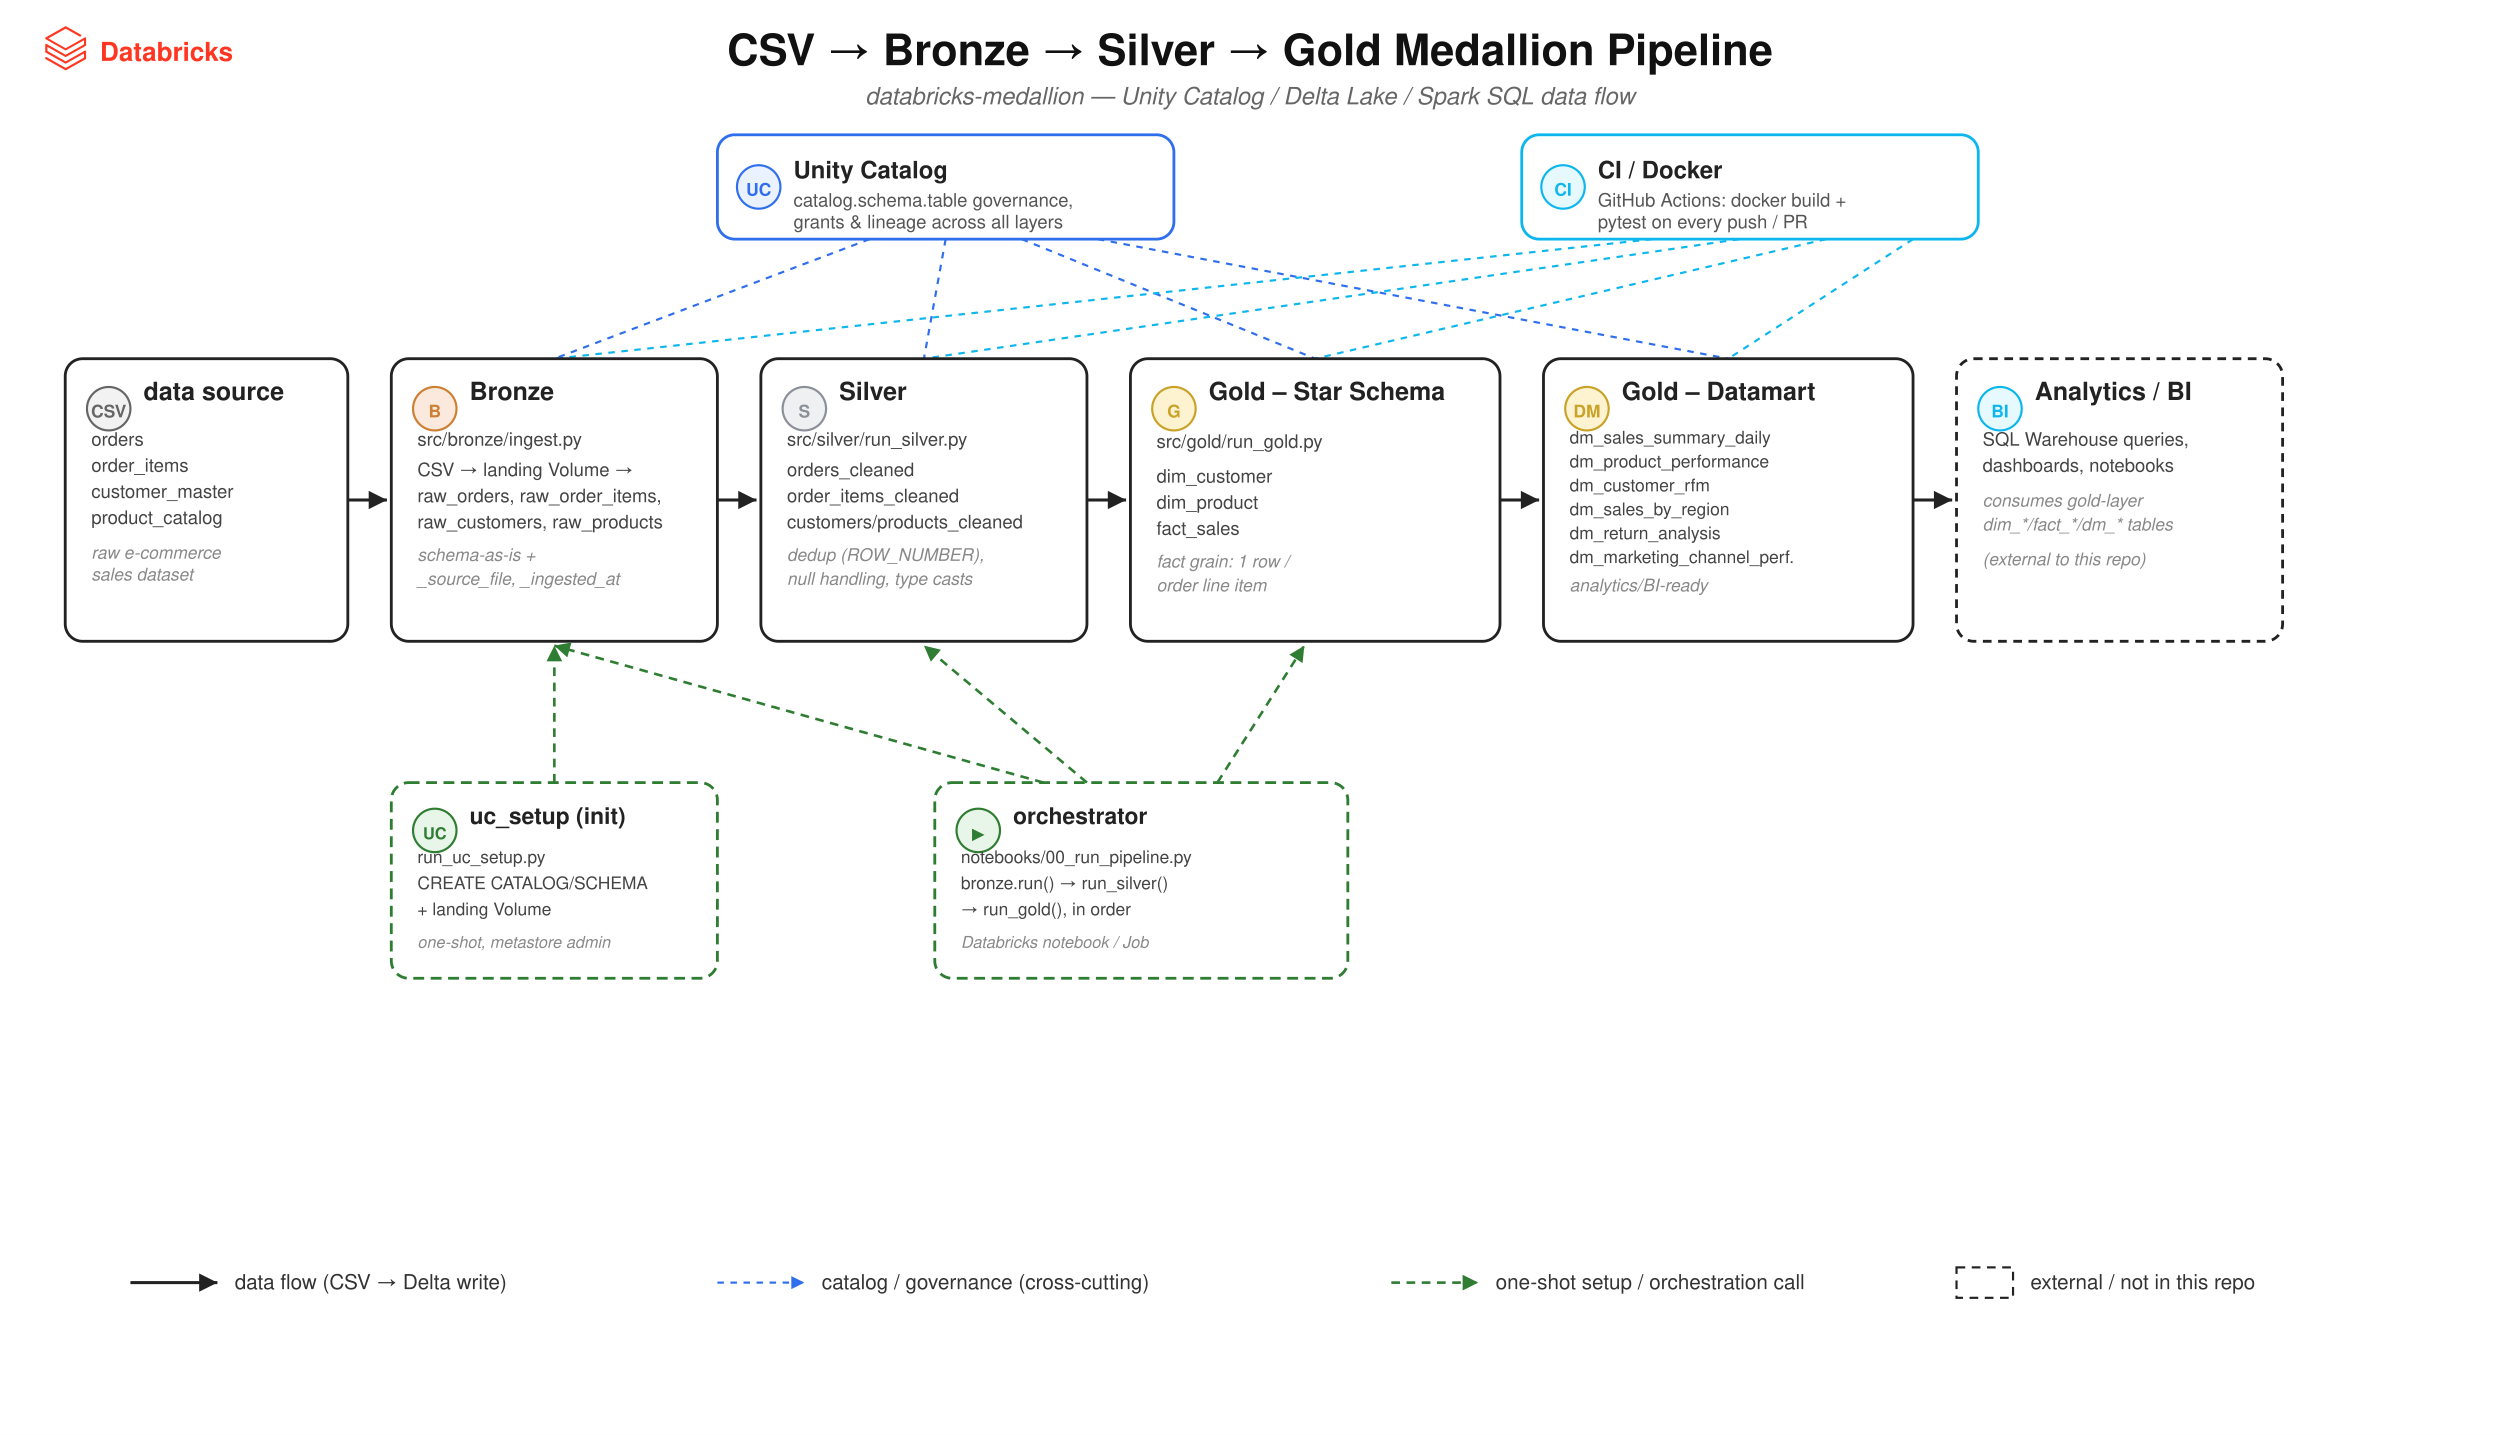
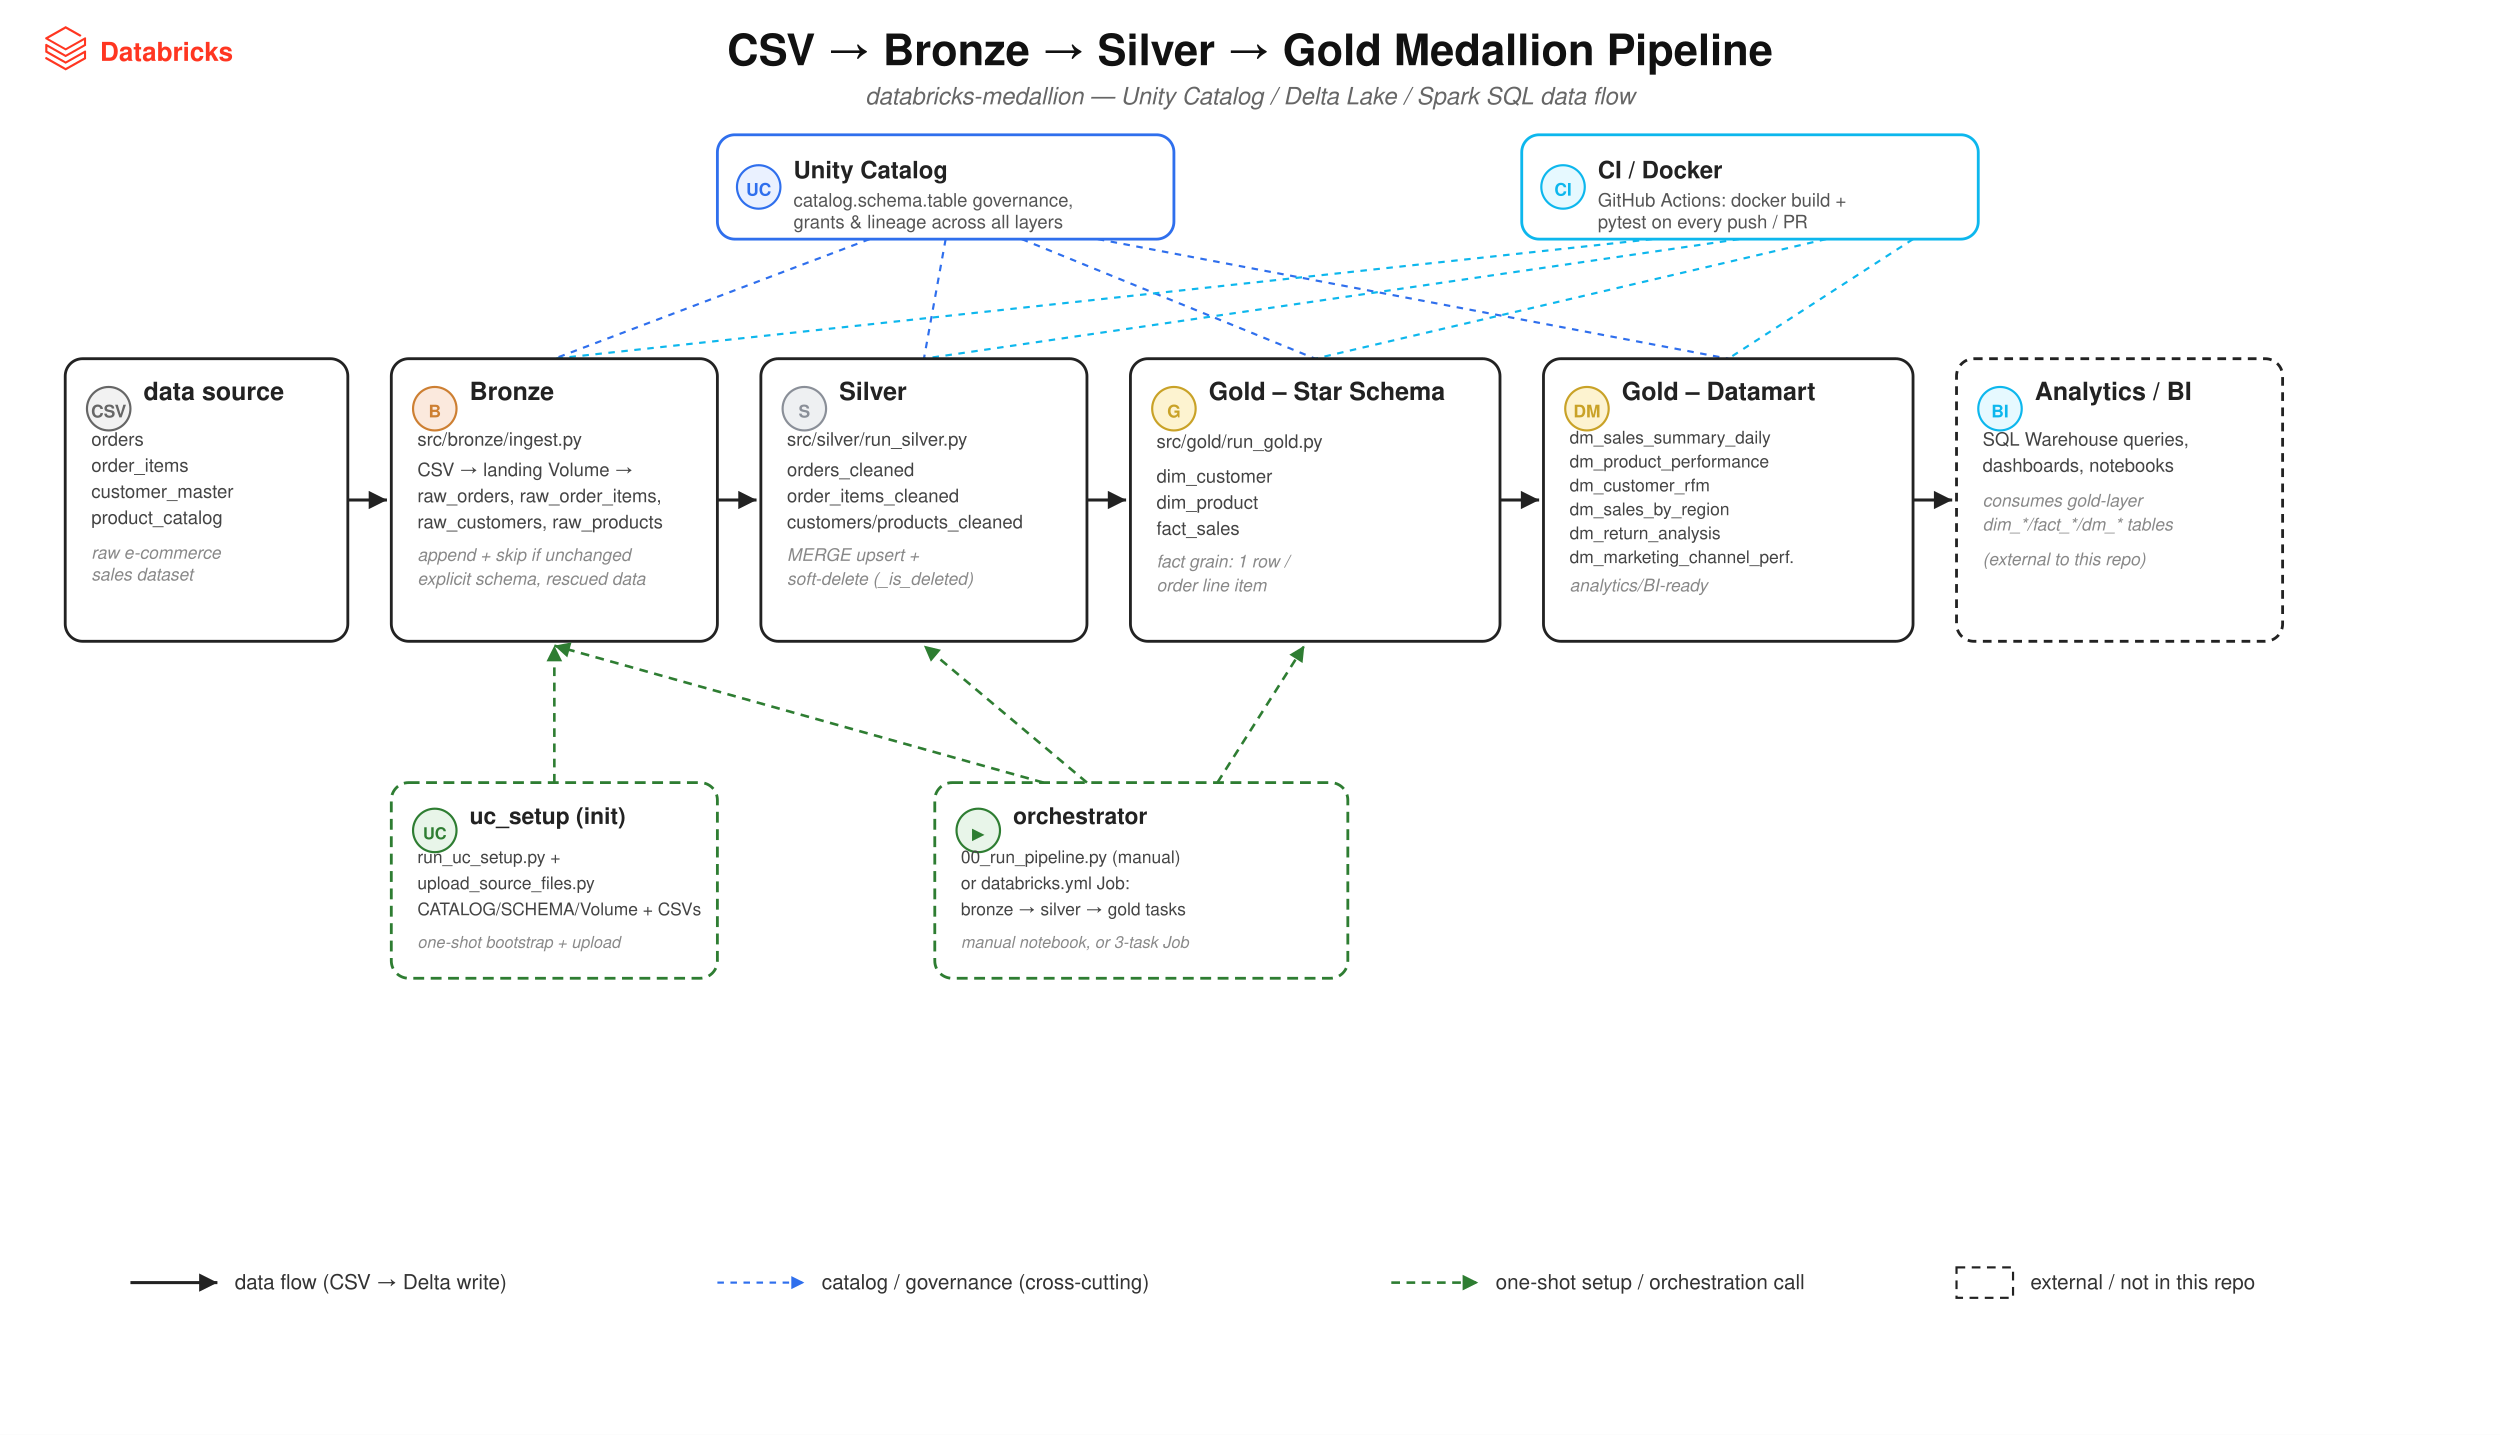
<svg xmlns="http://www.w3.org/2000/svg" viewBox="0 0 1150 660" font-family="Segoe UI, Helvetica, Arial, sans-serif">
  <rect x="0" y="0" width="1150" height="660" fill="#ffffff" />
  <text x="575" y="30" text-anchor="middle" font-size="20" font-weight="bold" fill="#111">CSV → Bronze → Silver → Gold Medallion Pipeline</text>
  <text x="575" y="48" text-anchor="middle" font-size="11" fill="#666" font-style="italic">databricks-medallion — Unity Catalog / Delta Lake / Spark SQL data flow</text>
  <g transform="translate(20,12) scale(0.85)" fill="#FF3621">
    <path d="M.95 14.184L12 20.403l9.919-5.55v2.21L12 22.662l-10.484-5.96-.565.308v.77L12 24l11.05-6.218v-4.317l-.515-.309L12 19.118l-9.867-5.653v-2.21L12 16.805l11.05-6.218V6.32l-.515-.308L12 11.974 2.647 6.681 12 1.388l7.76 4.368.668-.411v-.566L12 0 .95 6.27v.72L12 13.207l9.919-5.55v2.26L12 15.52 1.516 9.56l-.565.308Z" />
  </g>
  <text x="46" y="28" font-size="12" font-weight="bold" fill="#FF3621">Databricks</text>
  <defs>
    <marker id="arrowSolid" markerWidth="8" markerHeight="8" refX="6" refY="3" orient="auto" markerUnits="strokeWidth">
      <path d="M0,0 L6,3 L0,6 Z" fill="#222" />
    </marker>
    <marker id="arrowGray" markerWidth="8" markerHeight="8" refX="6" refY="3" orient="auto" markerUnits="strokeWidth">
      <path d="M0,0 L6,3 L0,6 Z" fill="#2f6fed" />
    </marker>
    <marker id="arrowGreen" markerWidth="8" markerHeight="8" refX="6" refY="3" orient="auto" markerUnits="strokeWidth">
      <path d="M0,0 L6,3 L0,6 Z" fill="#2e7d32" />
    </marker>
  </defs>
  <g>
    <rect x="330" y="62" width="210" height="48" rx="8" fill="#fff" stroke="#2f6fed" stroke-width="1.3" />
    <circle cx="349" cy="86" r="10" fill="#eaf1ff" stroke="#2f6fed" />
    <text x="349" y="90" text-anchor="middle" font-size="8" fill="#2f6fed" font-weight="bold">UC</text>
    <text x="365" y="82" font-size="11" font-weight="bold" fill="#222">Unity Catalog</text>
    <text x="365" y="95" font-size="8.5" fill="#555">catalog.schema.table governance,</text>
    <text x="365" y="105" font-size="8.5" fill="#555">grants &amp; lineage across all layers</text>
  </g>
  <g>
    <rect x="700" y="62" width="210" height="48" rx="8" fill="#fff" stroke="#0db7ed" stroke-width="1.3" />
    <circle cx="719" cy="86" r="10" fill="#e6f9ff" stroke="#0db7ed" />
    <text x="719" y="90" text-anchor="middle" font-size="8" fill="#0db7ed" font-weight="bold">CI</text>
    <text x="735" y="82" font-size="11" font-weight="bold" fill="#222">CI / Docker</text>
    <text x="735" y="95" font-size="8.5" fill="#555">GitHub Actions: docker build +</text>
    <text x="735" y="105" font-size="8.5" fill="#555">pytest on every push / PR</text>
  </g>
  <path d="M400,110 L255,165" stroke="#2f6fed" stroke-width="1" stroke-dasharray="3,3" fill="none" />
  <path d="M435,110 L425,165" stroke="#2f6fed" stroke-width="1" stroke-dasharray="3,3" fill="none" />
  <path d="M470,110 L605,165" stroke="#2f6fed" stroke-width="1" stroke-dasharray="3,3" fill="none" />
  <path d="M505,110 L795,165" stroke="#2f6fed" stroke-width="1" stroke-dasharray="3,3" fill="none" />
  <path d="M760,110 L255,165" stroke="#0db7ed" stroke-width="1" stroke-dasharray="3,3" fill="none" />
  <path d="M800,110 L425,165" stroke="#0db7ed" stroke-width="1" stroke-dasharray="3,3" fill="none" />
  <path d="M840,110 L605,165" stroke="#0db7ed" stroke-width="1" stroke-dasharray="3,3" fill="none" />
  <path d="M880,110 L795,165" stroke="#0db7ed" stroke-width="1" stroke-dasharray="3,3" fill="none" />
  <g>
    <rect x="30" y="165" width="130" height="130" rx="8" fill="#fff" stroke="#222" stroke-width="1.3" />
    <circle cx="50" cy="188" r="10" fill="#f2f2f2" stroke="#666" />
    <text x="50" y="192" text-anchor="middle" font-size="8" fill="#666" font-weight="bold">CSV</text>
    <text x="66" y="184" font-size="11.5" font-weight="bold" fill="#222">data source</text>
    <text x="42" y="205" font-size="8.5" fill="#444">orders</text>
    <text x="42" y="217" font-size="8.5" fill="#444">order_items</text>
    <text x="42" y="229" font-size="8.5" fill="#444">customer_master</text>
    <text x="42" y="241" font-size="8.5" fill="#444">product_catalog</text>
    <text x="42" y="257" font-size="8" fill="#888" font-style="italic">raw e-commerce</text>
    <text x="42" y="267" font-size="8" fill="#888" font-style="italic">sales dataset</text>
  </g>
  <g>
    <rect x="180" y="165" width="150" height="130" rx="8" fill="#fff" stroke="#222" stroke-width="1.3" />
    <circle cx="200" cy="188" r="10" fill="#fbe9dd" stroke="#cd7f32" />
    <text x="200" y="192" text-anchor="middle" font-size="8" fill="#cd7f32" font-weight="bold">B</text>
    <text x="216" y="184" font-size="11.5" font-weight="bold" fill="#222">Bronze</text>
    <text x="192" y="205" font-size="8.5" fill="#444">src/bronze/ingest.py</text>
    <text x="192" y="219" font-size="8.5" fill="#444">CSV → landing Volume →</text>
    <text x="192" y="231" font-size="8.5" fill="#444">raw_orders, raw_order_items,</text>
    <text x="192" y="243" font-size="8.5" fill="#444">raw_customers, raw_products</text>
-     <text x="192" y="258" font-size="8" fill="#888" font-style="italic">schema-as-is +</text>
-     <text x="192" y="269" font-size="8" fill="#888" font-style="italic">_source_file, _ingested_at</text>
+     <text x="192" y="258" font-size="8" fill="#888" font-style="italic">append + skip if unchanged</text>
+     <text x="192" y="269" font-size="8" fill="#888" font-style="italic">explicit schema, rescued data</text>
  </g>
  <g>
    <rect x="350" y="165" width="150" height="130" rx="8" fill="#fff" stroke="#222" stroke-width="1.3" />
    <circle cx="370" cy="188" r="10" fill="#eef0f2" stroke="#8a8f98" />
    <text x="370" y="192" text-anchor="middle" font-size="8" fill="#8a8f98" font-weight="bold">S</text>
    <text x="386" y="184" font-size="11.5" font-weight="bold" fill="#222">Silver</text>
    <text x="362" y="205" font-size="8.5" fill="#444">src/silver/run_silver.py</text>
    <text x="362" y="219" font-size="8.5" fill="#444">orders_cleaned</text>
    <text x="362" y="231" font-size="8.5" fill="#444">order_items_cleaned</text>
    <text x="362" y="243" font-size="8.5" fill="#444">customers/products_cleaned</text>
-     <text x="362" y="258" font-size="8" fill="#888" font-style="italic">dedup (ROW_NUMBER),</text>
-     <text x="362" y="269" font-size="8" fill="#888" font-style="italic">null handling, type casts</text>
+     <text x="362" y="258" font-size="8" fill="#888" font-style="italic">MERGE upsert +</text>
+     <text x="362" y="269" font-size="8" fill="#888" font-style="italic">soft-delete (_is_deleted)</text>
  </g>
  <g>
    <rect x="520" y="165" width="170" height="130" rx="8" fill="#fff" stroke="#222" stroke-width="1.3" />
    <circle cx="540" cy="188" r="10" fill="#fdf3d0" stroke="#c9a227" />
    <text x="540" y="192" text-anchor="middle" font-size="8" fill="#c9a227" font-weight="bold">G</text>
    <text x="556" y="184" font-size="11.5" font-weight="bold" fill="#222">Gold – Star Schema</text>
    <text x="532" y="206" font-size="8.5" fill="#444">src/gold/run_gold.py</text>
    <text x="532" y="222" font-size="8.5" fill="#444">dim_customer</text>
    <text x="532" y="234" font-size="8.5" fill="#444">dim_product</text>
    <text x="532" y="246" font-size="8.5" fill="#444">fact_sales</text>
    <text x="532" y="261" font-size="8" fill="#888" font-style="italic">fact grain: 1 row /</text>
    <text x="532" y="272" font-size="8" fill="#888" font-style="italic">order line item</text>
  </g>
  <g>
    <rect x="710" y="165" width="170" height="130" rx="8" fill="#fff" stroke="#222" stroke-width="1.3" />
    <circle cx="730" cy="188" r="10" fill="#fdf3d0" stroke="#c9a227" />
    <text x="730" y="192" text-anchor="middle" font-size="8" fill="#c9a227" font-weight="bold">DM</text>
    <text x="746" y="184" font-size="11.5" font-weight="bold" fill="#222">Gold – Datamart</text>
    <text x="722" y="204" font-size="8" fill="#444">dm_sales_summary_daily</text>
    <text x="722" y="215" font-size="8" fill="#444">dm_product_performance</text>
    <text x="722" y="226" font-size="8" fill="#444">dm_customer_rfm</text>
    <text x="722" y="237" font-size="8" fill="#444">dm_sales_by_region</text>
    <text x="722" y="248" font-size="8" fill="#444">dm_return_analysis</text>
    <text x="722" y="259" font-size="8" fill="#444">dm_marketing_channel_perf.</text>
    <text x="722" y="272" font-size="8" fill="#888" font-style="italic">analytics/BI-ready</text>
  </g>
  <g>
    <rect x="900" y="165" width="150" height="130" rx="8" fill="#fff" stroke="#222" stroke-width="1.3" stroke-dasharray="4,3" />
    <circle cx="920" cy="188" r="10" fill="#e6f9ff" stroke="#0db7ed" />
    <text x="920" y="192" text-anchor="middle" font-size="8" fill="#0db7ed" font-weight="bold">BI</text>
    <text x="936" y="184" font-size="11.5" font-weight="bold" fill="#222">Analytics / BI</text>
    <text x="912" y="205" font-size="8.5" fill="#444">SQL Warehouse queries,</text>
    <text x="912" y="217" font-size="8.5" fill="#444">dashboards, notebooks</text>
    <text x="912" y="233" font-size="8" fill="#888" font-style="italic">consumes gold-layer</text>
    <text x="912" y="244" font-size="8" fill="#888" font-style="italic">dim_*/fact_*/dm_* tables</text>
    <text x="912" y="260" font-size="8" fill="#888" font-style="italic">(external to this repo)</text>
  </g>
  <path d="M160,230 L178,230" stroke="#222" stroke-width="1.4" fill="none" marker-end="url(#arrowSolid)" />
  <path d="M330,230 L348,230" stroke="#222" stroke-width="1.4" fill="none" marker-end="url(#arrowSolid)" />
  <path d="M500,230 L518,230" stroke="#222" stroke-width="1.4" fill="none" marker-end="url(#arrowSolid)" />
  <path d="M690,230 L708,230" stroke="#222" stroke-width="1.4" fill="none" marker-end="url(#arrowSolid)" />
  <path d="M880,230 L898,230" stroke="#222" stroke-width="1.4" fill="none" marker-end="url(#arrowSolid)" />
  <g>
    <rect x="180" y="360" width="150" height="90" rx="8" fill="#fff" stroke="#2e7d32" stroke-width="1.3" stroke-dasharray="5,3" />
    <circle cx="200" cy="382" r="10" fill="#e8f5e9" stroke="#2e7d32" />
    <text x="200" y="386" text-anchor="middle" font-size="7.5" fill="#2e7d32" font-weight="bold">UC</text>
    <text x="216" y="379" font-size="10.5" font-weight="bold" fill="#222">uc_setup (init)</text>
-     <text x="192" y="397" font-size="8" fill="#444">run_uc_setup.py</text>
-     <text x="192" y="409" font-size="8" fill="#444">CREATE CATALOG/SCHEMA</text>
-     <text x="192" y="421" font-size="8" fill="#444">+ landing Volume</text>
-     <text x="192" y="436" font-size="7.5" fill="#888" font-style="italic">one-shot, metastore admin</text>
+     <text x="192" y="397" font-size="8" fill="#444">run_uc_setup.py +</text>
+     <text x="192" y="409" font-size="8" fill="#444">upload_source_files.py</text>
+     <text x="192" y="421" font-size="8" fill="#444">CATALOG/SCHEMA/Volume + CSVs</text>
+     <text x="192" y="436" font-size="7.5" fill="#888" font-style="italic">one-shot bootstrap + upload</text>
  </g>
  <g>
    <rect x="430" y="360" width="190" height="90" rx="8" fill="#fff" stroke="#2e7d32" stroke-width="1.3" stroke-dasharray="5,3" />
    <circle cx="450" cy="382" r="10" fill="#e8f5e9" stroke="#2e7d32" />
    <text x="450" y="386" text-anchor="middle" font-size="7.5" fill="#2e7d32" font-weight="bold">▶</text>
    <text x="466" y="379" font-size="10.5" font-weight="bold" fill="#222">orchestrator</text>
-     <text x="442" y="397" font-size="8" fill="#444">notebooks/00_run_pipeline.py</text>
-     <text x="442" y="409" font-size="8" fill="#444">bronze.run() → run_silver()</text>
-     <text x="442" y="421" font-size="8" fill="#444">→ run_gold(), in order</text>
-     <text x="442" y="436" font-size="7.5" fill="#888" font-style="italic">Databricks notebook / Job</text>
+     <text x="442" y="397" font-size="8" fill="#444">00_run_pipeline.py (manual)</text>
+     <text x="442" y="409" font-size="8" fill="#444">or databricks.yml Job:</text>
+     <text x="442" y="421" font-size="8" fill="#444">bronze → silver → gold tasks</text>
+     <text x="442" y="436" font-size="7.5" fill="#888" font-style="italic">manual notebook, or 3-task Job</text>
  </g>
  <path d="M255,360 L255,297" stroke="#2e7d32" stroke-width="1.2" stroke-dasharray="4,3" fill="none" marker-end="url(#arrowGreen)" />
  <path d="M480,360 L255,297" stroke="#2e7d32" stroke-width="1.2" stroke-dasharray="4,3" fill="none" marker-end="url(#arrowGreen)" />
  <path d="M500,360 L425,297" stroke="#2e7d32" stroke-width="1.2" stroke-dasharray="4,3" fill="none" marker-end="url(#arrowGreen)" />
  <path d="M560,360 L600,297" stroke="#2e7d32" stroke-width="1.2" stroke-dasharray="4,3" fill="none" marker-end="url(#arrowGreen)" />
  <g font-size="9.5" fill="#333">
    <line x1="60" y1="590" x2="100" y2="590" stroke="#222" stroke-width="1.4" marker-end="url(#arrowSolid)" />
    <text x="108" y="593">data flow (CSV → Delta write)</text>
    <line x1="330" y1="590" x2="370" y2="590" stroke="#2f6fed" stroke-width="1" stroke-dasharray="3,3" marker-end="url(#arrowGray)" />
    <text x="378" y="593">catalog / governance (cross-cutting)</text>
    <line x1="640" y1="590" x2="680" y2="590" stroke="#2e7d32" stroke-width="1.2" stroke-dasharray="4,3" marker-end="url(#arrowGreen)" />
    <text x="688" y="593">one-shot setup / orchestration call</text>
    <rect x="900" y="583" width="26" height="14" fill="#fff" stroke="#222" stroke-width="1" stroke-dasharray="4,3" />
    <text x="934" y="593">external / not in this repo</text>
  </g>
</svg>
